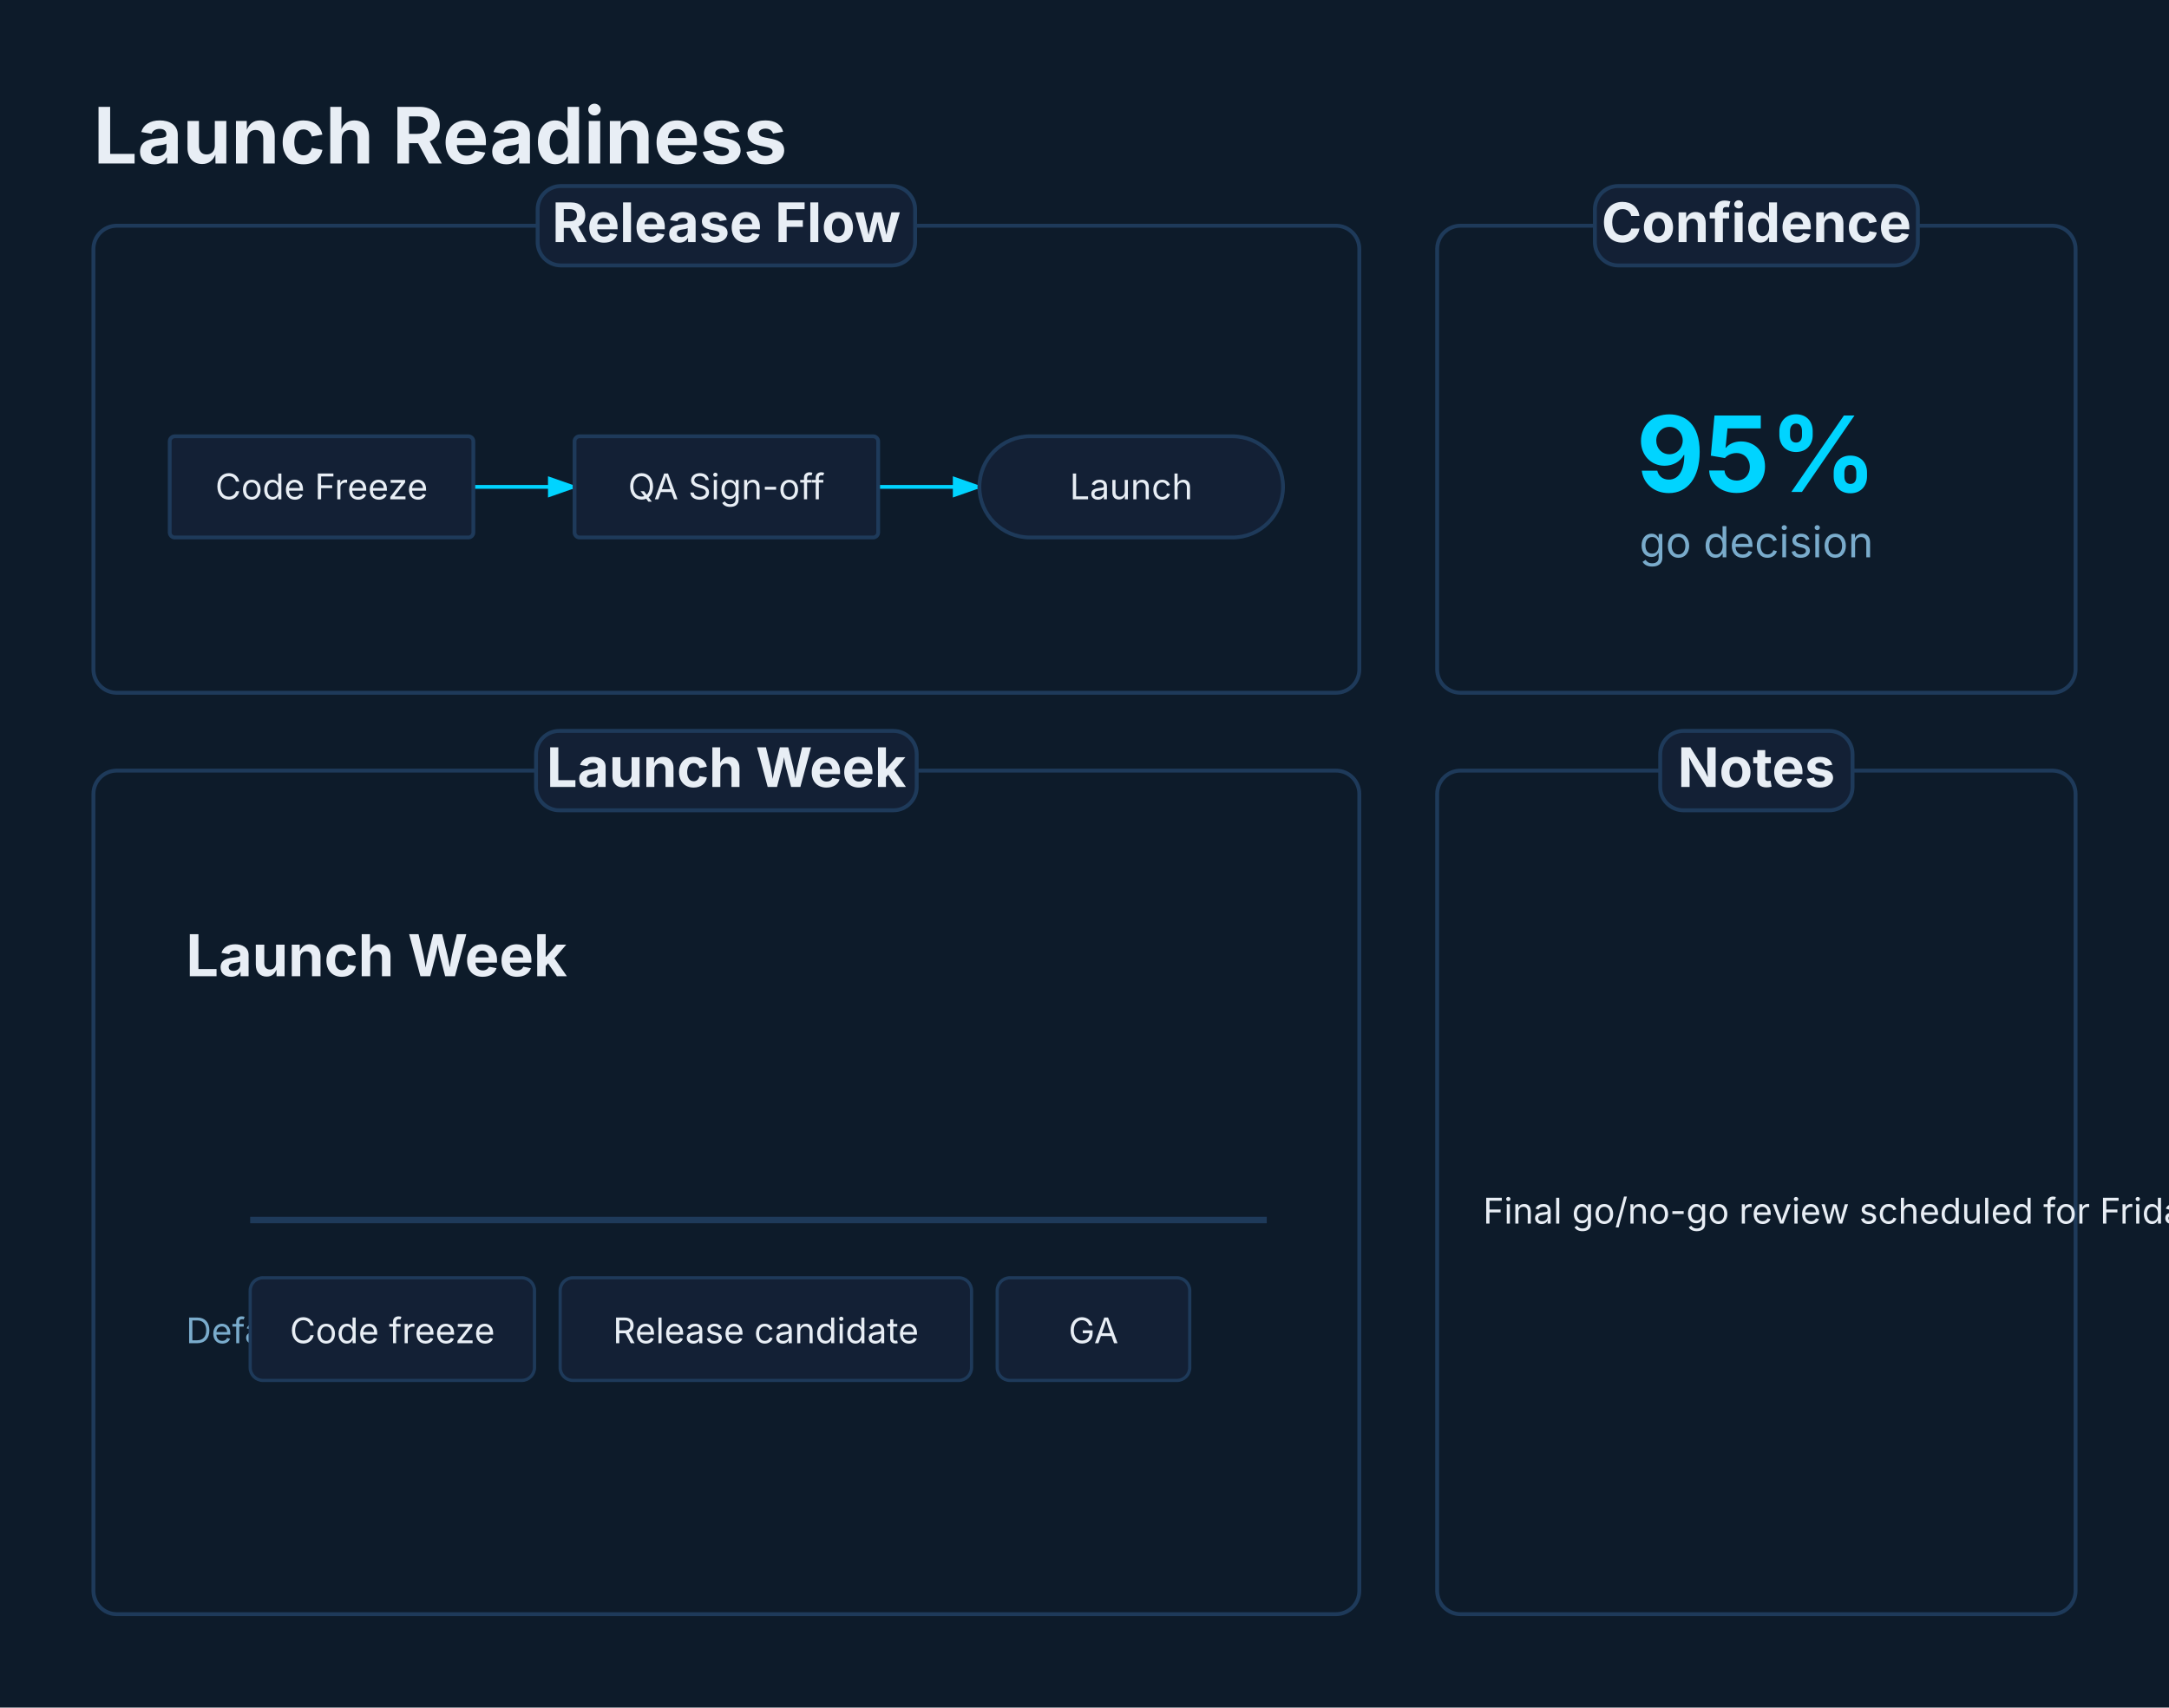
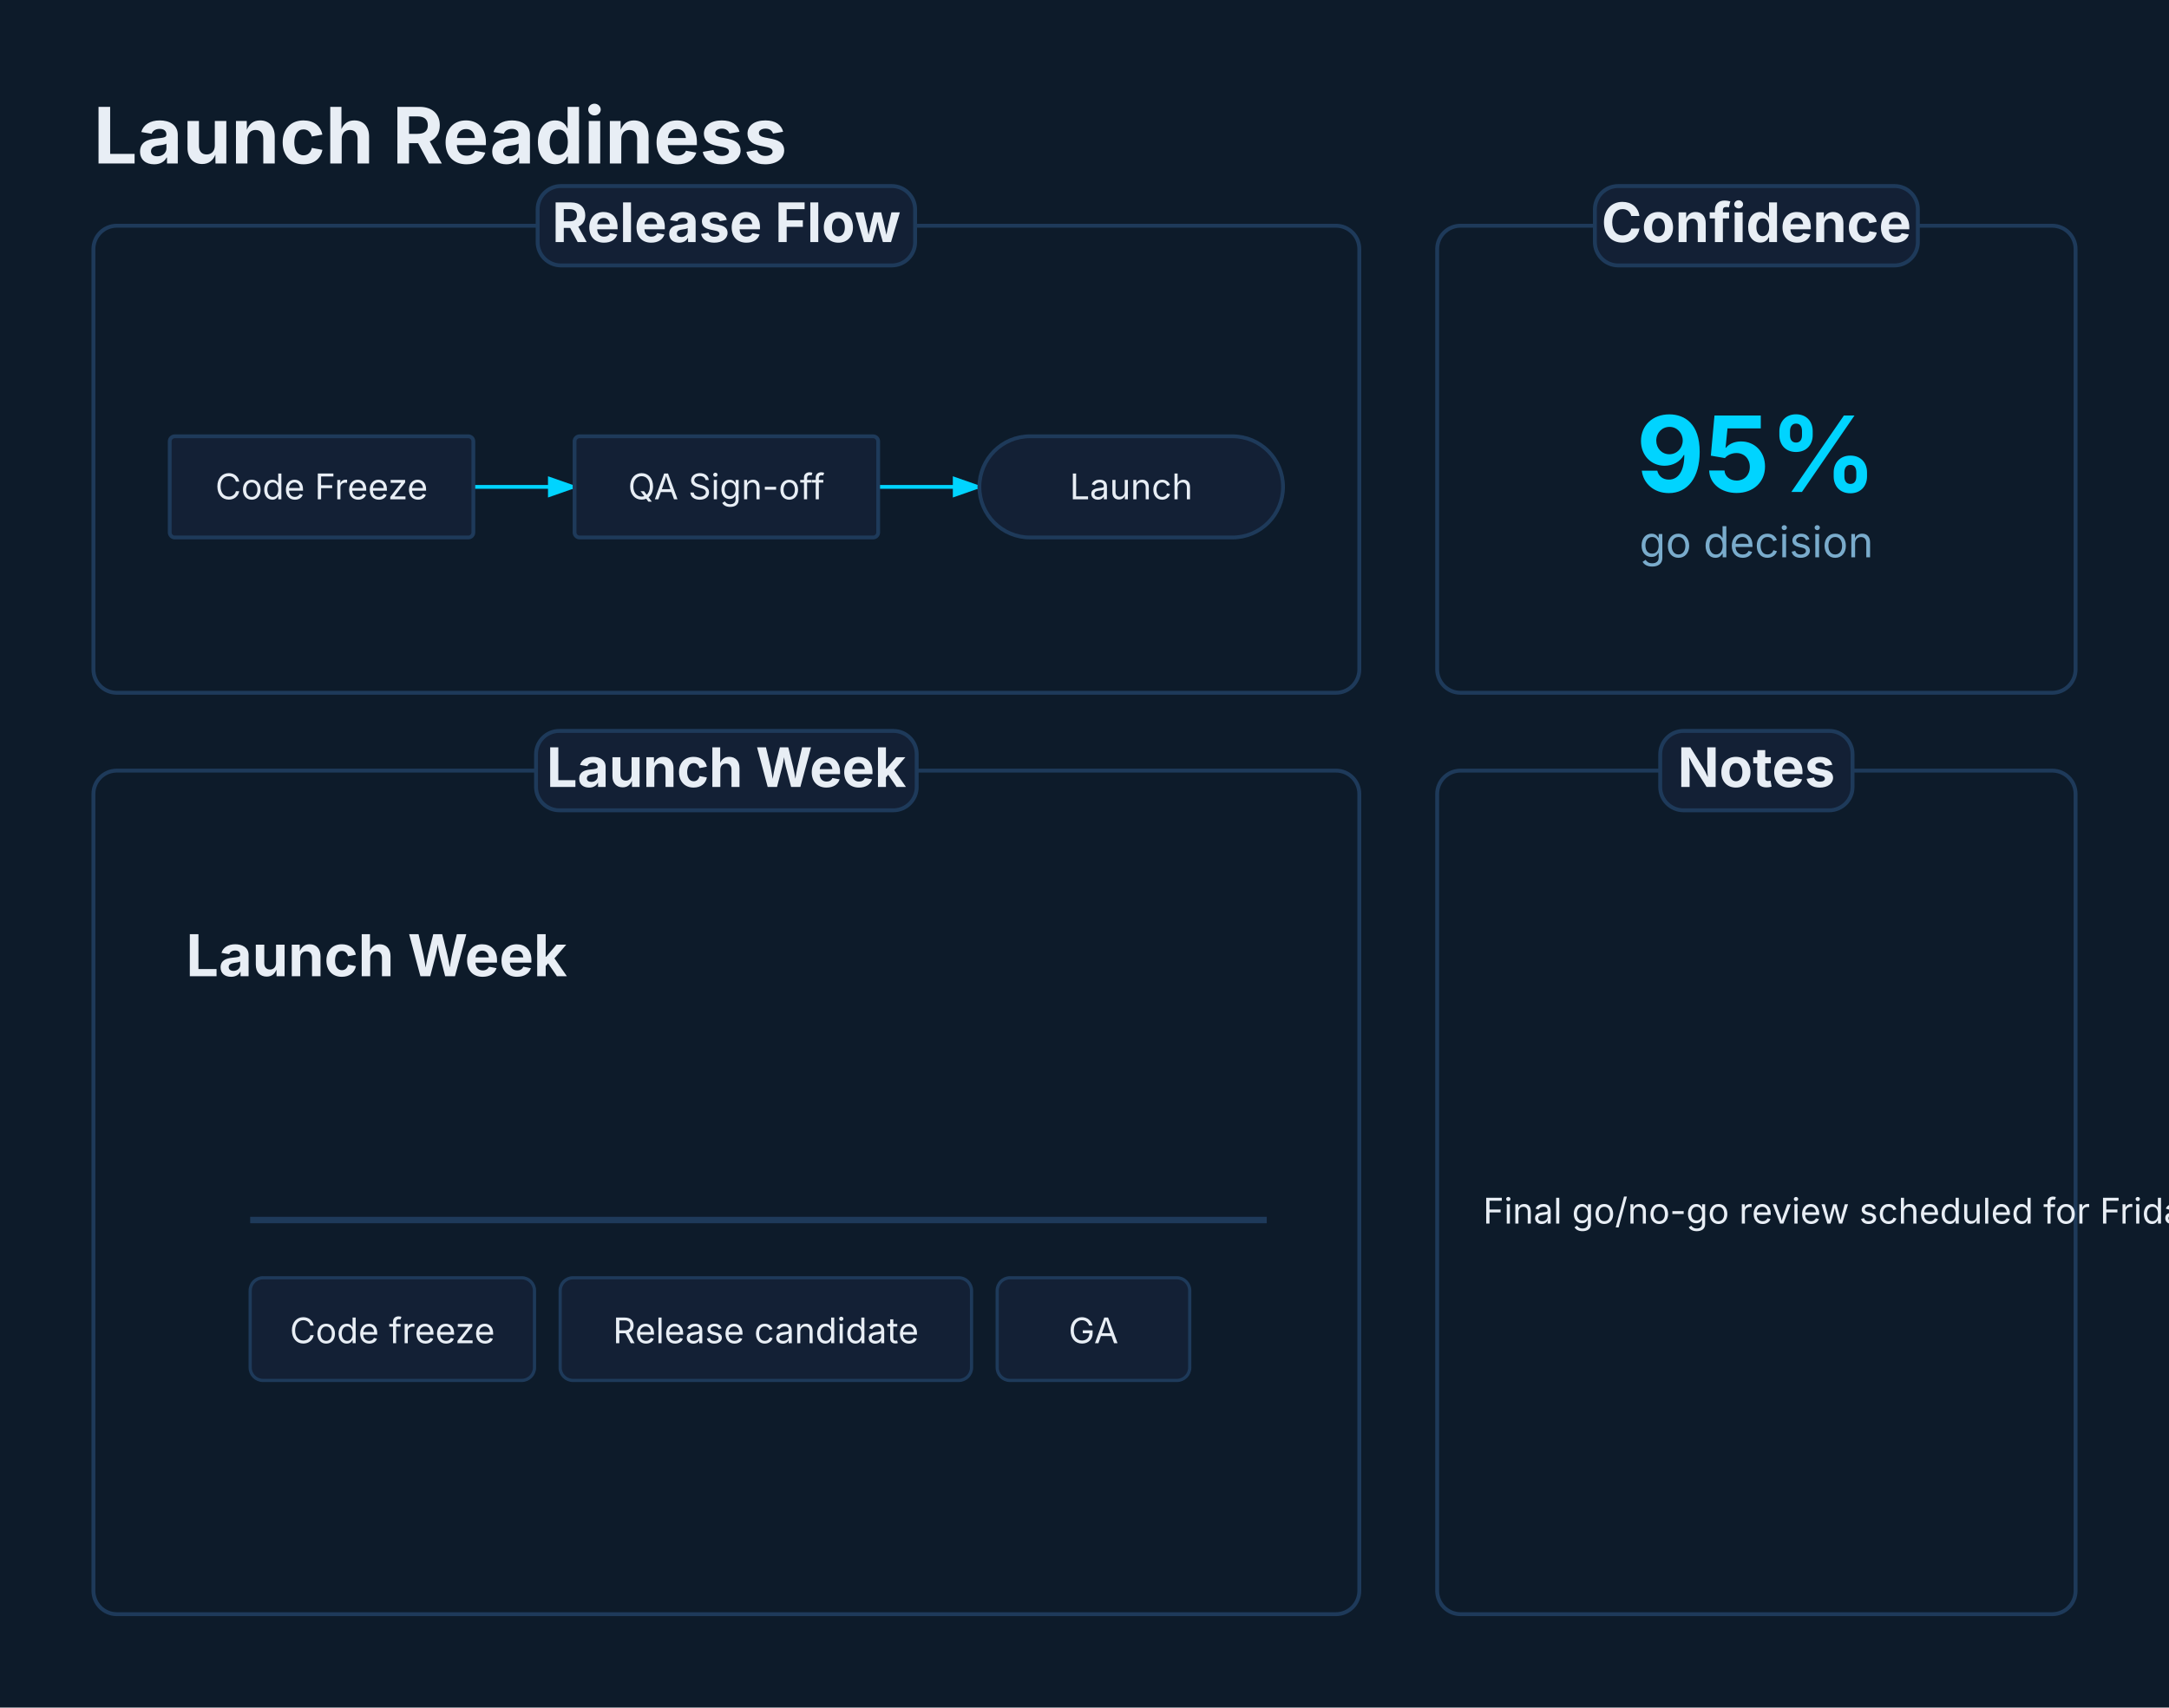
<svg xmlns="http://www.w3.org/2000/svg" viewBox="0 0 557.2 438.741" width="557.2" height="438.741">
  <defs>
    <marker id="triton-arrow" markerWidth="8" markerHeight="5.6" refX="7" refY="2.8" orient="auto">
      <polygon points="0 0, 8 2.8, 0 5.6" fill="#00D4FF" />
    </marker>
  </defs>
  <rect width="100%" height="100%" fill="#0D1B2A" />
  <text x="24" y="42" font-size="20" font-family="Inter, system-ui, -apple-system, sans-serif" fill="#E8EEF5" font-weight="bold">Launch Readiness</text>
  <rect x="24" y="58" width="325.2" height="120" fill="#0D1B2A" stroke="#1E3A5A" stroke-width="1" rx="6" />
  <rect x="369.2" y="58" width="164" height="120" fill="#0D1B2A" stroke="#1E3A5A" stroke-width="1" rx="6" />
  <rect x="24" y="198" width="325.2" height="216.741" fill="#0D1B2A" stroke="#1E3A5A" stroke-width="1" rx="6" />
  <rect x="369.2" y="198" width="164" height="216.741" fill="#0D1B2A" stroke="#1E3A5A" stroke-width="1" rx="6" />
  <rect x="138.114" y="47.8" width="96.972" height="20.4" fill="#132035" stroke="#1E3A5A" stroke-width="1" rx="6" />
  <text x="186.6" y="62.2" font-size="14" font-family="Inter, system-ui, -apple-system, sans-serif" fill="#E8EEF5" text-anchor="middle" font-weight="bold">Release Flow</text>
  <g transform="translate(28, 96.5) scale(0.65)">
    <path d="M 144 44 L 184 44" stroke="#00D4FF" stroke-width="1.5" fill="none" marker-end="url(#triton-arrow)" />
    <path d="M 304 44 L 344 44" stroke="#00D4FF" stroke-width="1.5" fill="none" marker-end="url(#triton-arrow)" />
    <g id="code">
      <rect x="24" y="24" width="120" height="40" fill="#132035" stroke="#1E3A5A" stroke-width="1.5" rx="2" />
      <text x="84" y="48.9" font-size="14" font-family="Inter, system-ui, -apple-system, sans-serif" fill="#E8EEF5" text-anchor="middle">Code Freeze</text>
    </g>
    <g id="qa">
      <rect x="184" y="24" width="120" height="40" fill="#132035" stroke="#1E3A5A" stroke-width="1.5" rx="2" />
      <text x="244" y="48.9" font-size="14" font-family="Inter, system-ui, -apple-system, sans-serif" fill="#E8EEF5" text-anchor="middle">QA Sign-off</text>
    </g>
    <g id="launch">
      <rect x="344" y="24" width="120" height="40" fill="#132035" stroke="#1E3A5A" stroke-width="1.5" rx="20" />
      <text x="404" y="48.9" font-size="14" font-family="Inter, system-ui, -apple-system, sans-serif" fill="#E8EEF5" text-anchor="middle">Launch</text>
    </g>
  </g>
  <rect x="409.715" y="47.8" width="82.97" height="20.4" fill="#132035" stroke="#1E3A5A" stroke-width="1" rx="6" />
  <text x="451.2" y="62.2" font-size="14" font-family="Inter, system-ui, -apple-system, sans-serif" fill="#E8EEF5" text-anchor="middle" font-weight="bold">Confidence</text>
  <g transform="translate(410.7, 92.8) scale(1)">
    <text x="40.5" y="33.6" font-size="27" font-family="Inter, system-ui, -apple-system, sans-serif" fill="#00D4FF" text-anchor="middle" font-weight="bold">95%</text>
    <text x="40.5" y="50.4" font-size="11" font-family="Inter, system-ui, -apple-system, sans-serif" fill="#7AACCC" text-anchor="middle">go decision</text>
  </g>
  <rect x="137.705" y="187.8" width="97.789" height="20.4" fill="#132035" stroke="#1E3A5A" stroke-width="1" rx="6" />
  <text x="186.6" y="202.2" font-size="14" font-family="Inter, system-ui, -apple-system, sans-serif" fill="#E8EEF5" text-anchor="middle" font-weight="bold">Launch Week</text>
  <g transform="translate(28, 216.2) scale(0.8243243)">
    <text x="24" y="42" font-size="18" font-family="Inter, system-ui, -apple-system, sans-serif" fill="#E8EEF5" font-weight="bold">Launch Week</text>
    <path d="M 44 118 L 360.8 118" stroke="#1E3A5A" stroke-width="2" fill="none" />
-     <text x="24" y="156.4" font-size="11" font-family="Inter, system-ui, -apple-system, sans-serif" fill="#7AACCC">Default</text>
    <rect x="44" y="136" width="88.6" height="32" fill="#132035" stroke="#1E3A5A" stroke-width="1" rx="4" />
    <text x="88.3" y="156.4" font-size="11" font-family="Inter, system-ui, -apple-system, sans-serif" fill="#E8EEF5" text-anchor="middle">Code freeze</text>
    <rect x="140.6" y="136" width="128.2" height="32" fill="#132035" stroke="#1E3A5A" stroke-width="1" rx="4" />
    <text x="204.7" y="156.4" font-size="11" font-family="Inter, system-ui, -apple-system, sans-serif" fill="#E8EEF5" text-anchor="middle">Release candidate</text>
    <rect x="276.8" y="136" width="60" height="32" fill="#132035" stroke="#1E3A5A" stroke-width="1" rx="4" />
    <text x="306.8" y="156.4" font-size="11" font-family="Inter, system-ui, -apple-system, sans-serif" fill="#E8EEF5" text-anchor="middle">GA</text>
  </g>
  <rect x="426.497" y="187.8" width="49.407" height="20.4" fill="#132035" stroke="#1E3A5A" stroke-width="1" rx="6" />
  <text x="451.2" y="202.2" font-size="14" font-family="Inter, system-ui, -apple-system, sans-serif" fill="#E8EEF5" text-anchor="middle" font-weight="bold">Notes</text>
  <g transform="translate(373.2, 299.3003) scale(0.65)">
    <text x="12" y="23.2" font-size="14" font-family="Inter, system-ui, -apple-system, sans-serif" fill="#E8EEF5">Final go/no-go review scheduled for Friday.</text>
  </g>
</svg>
